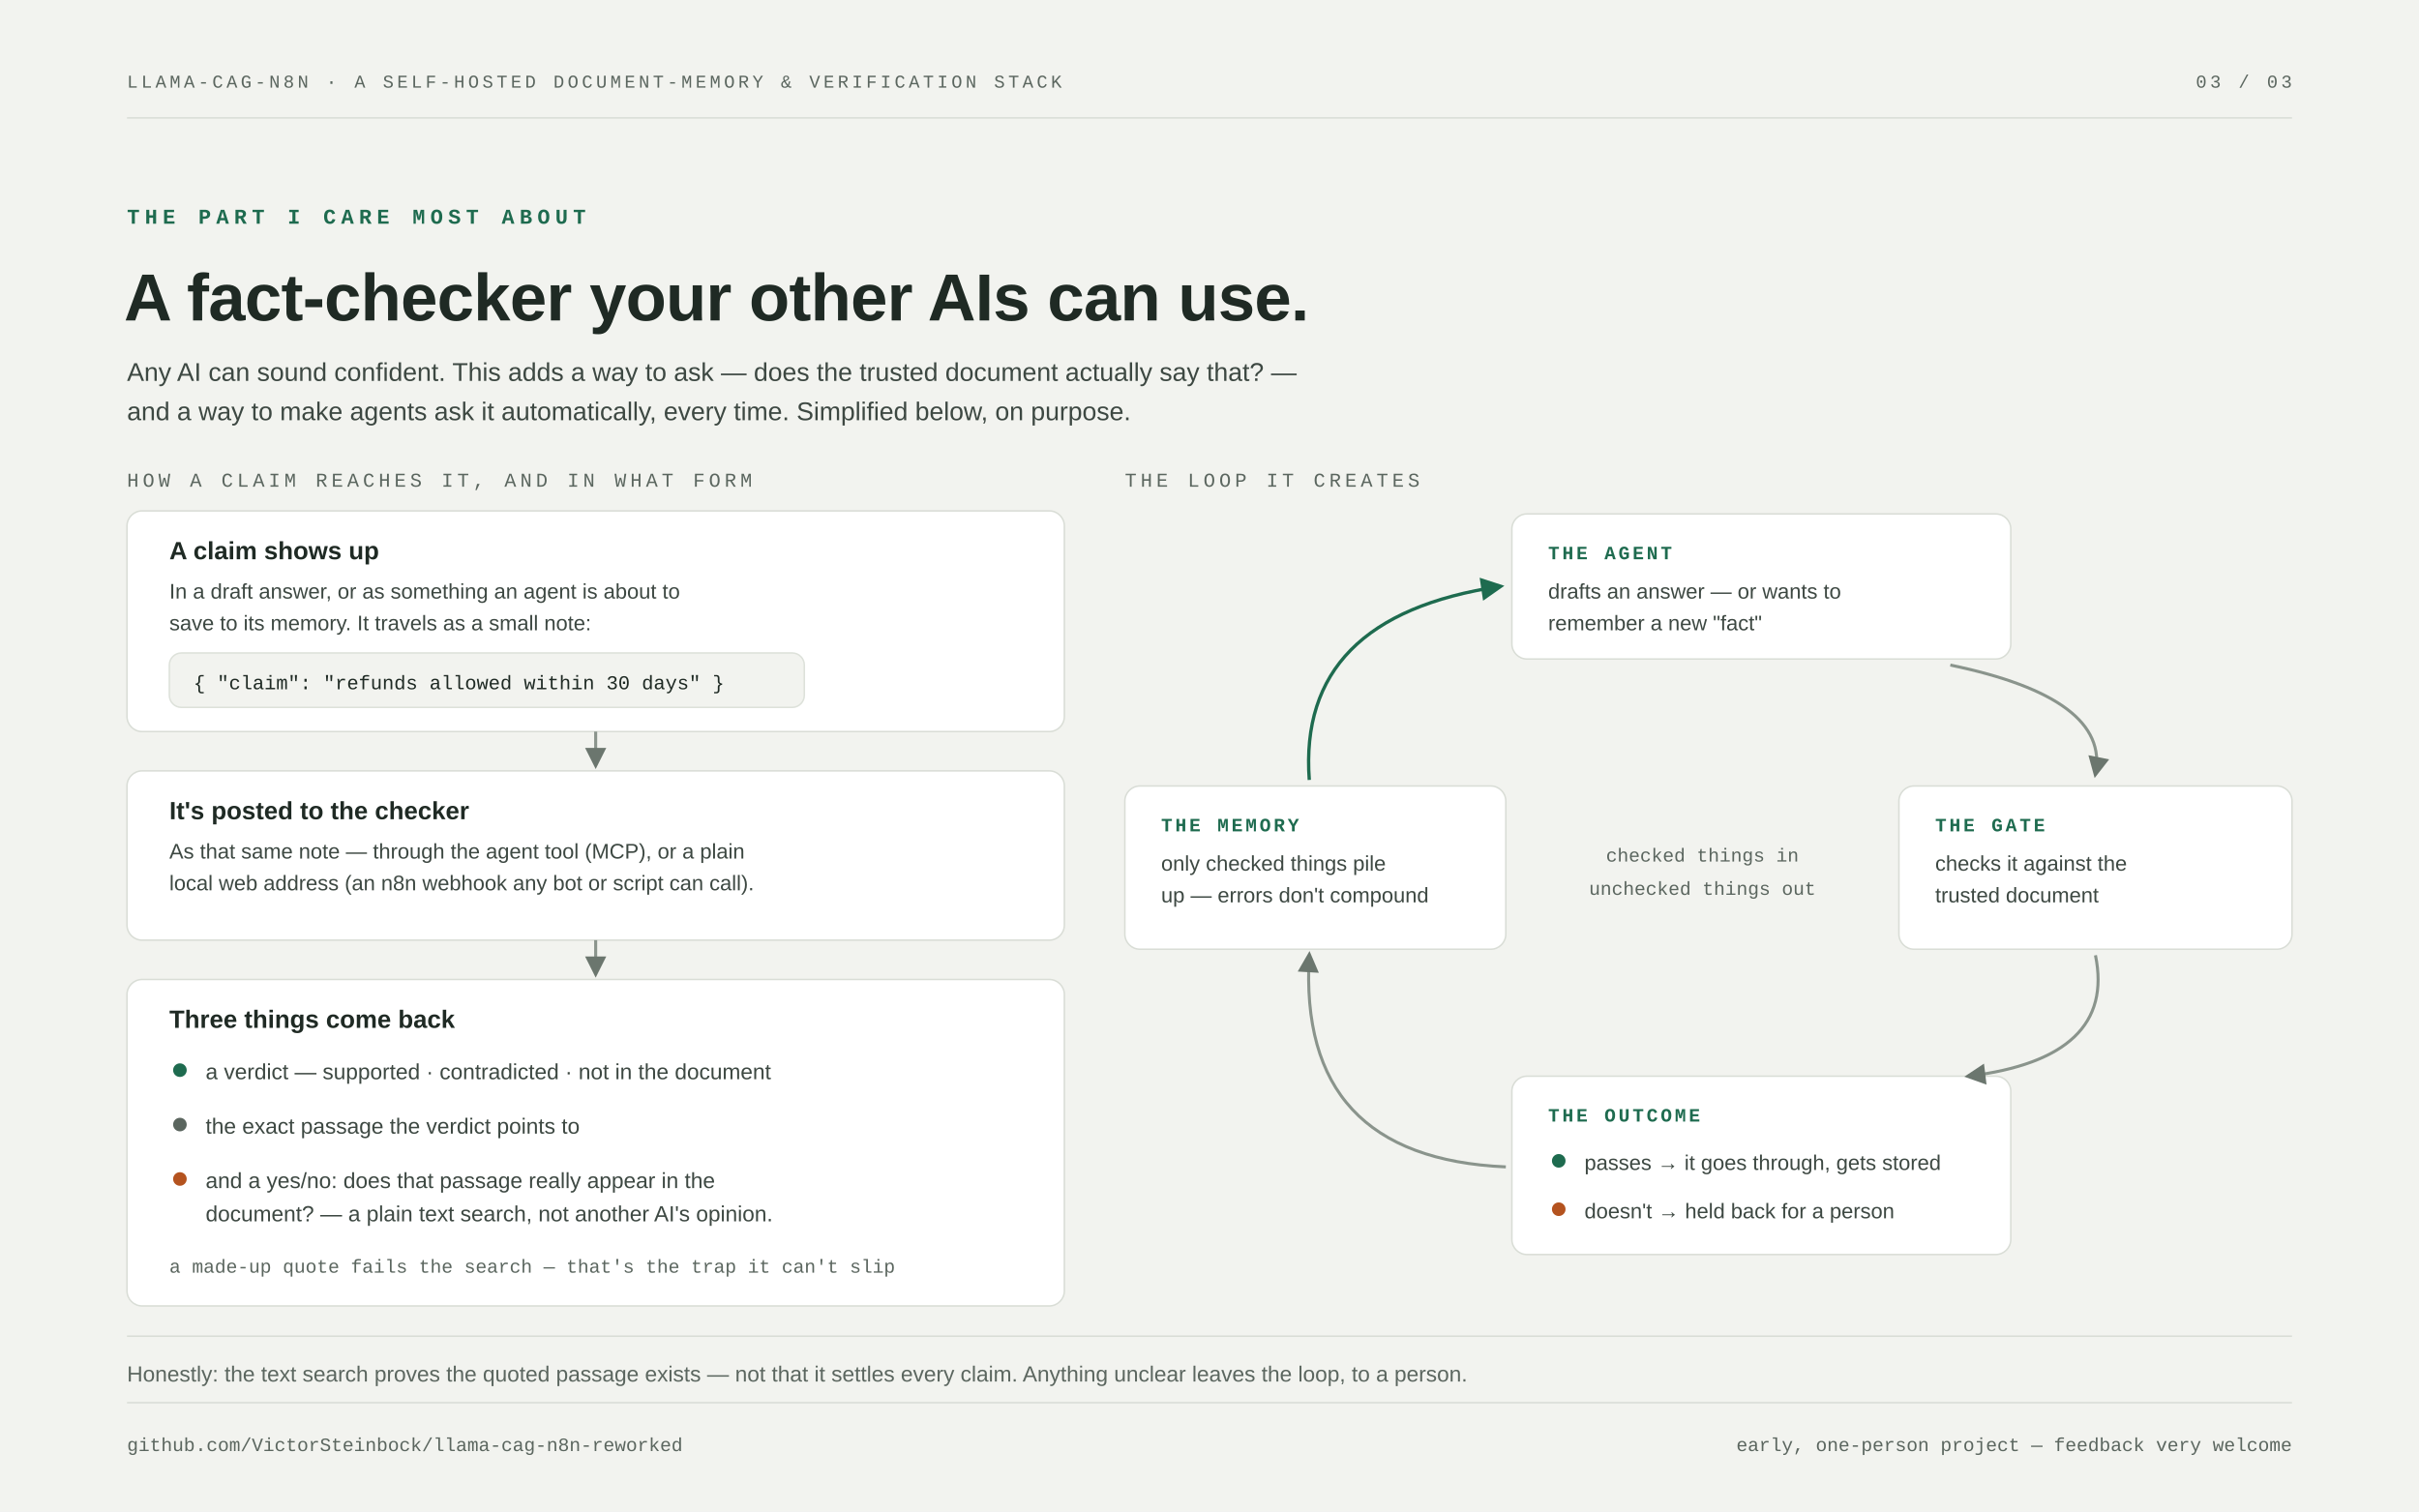
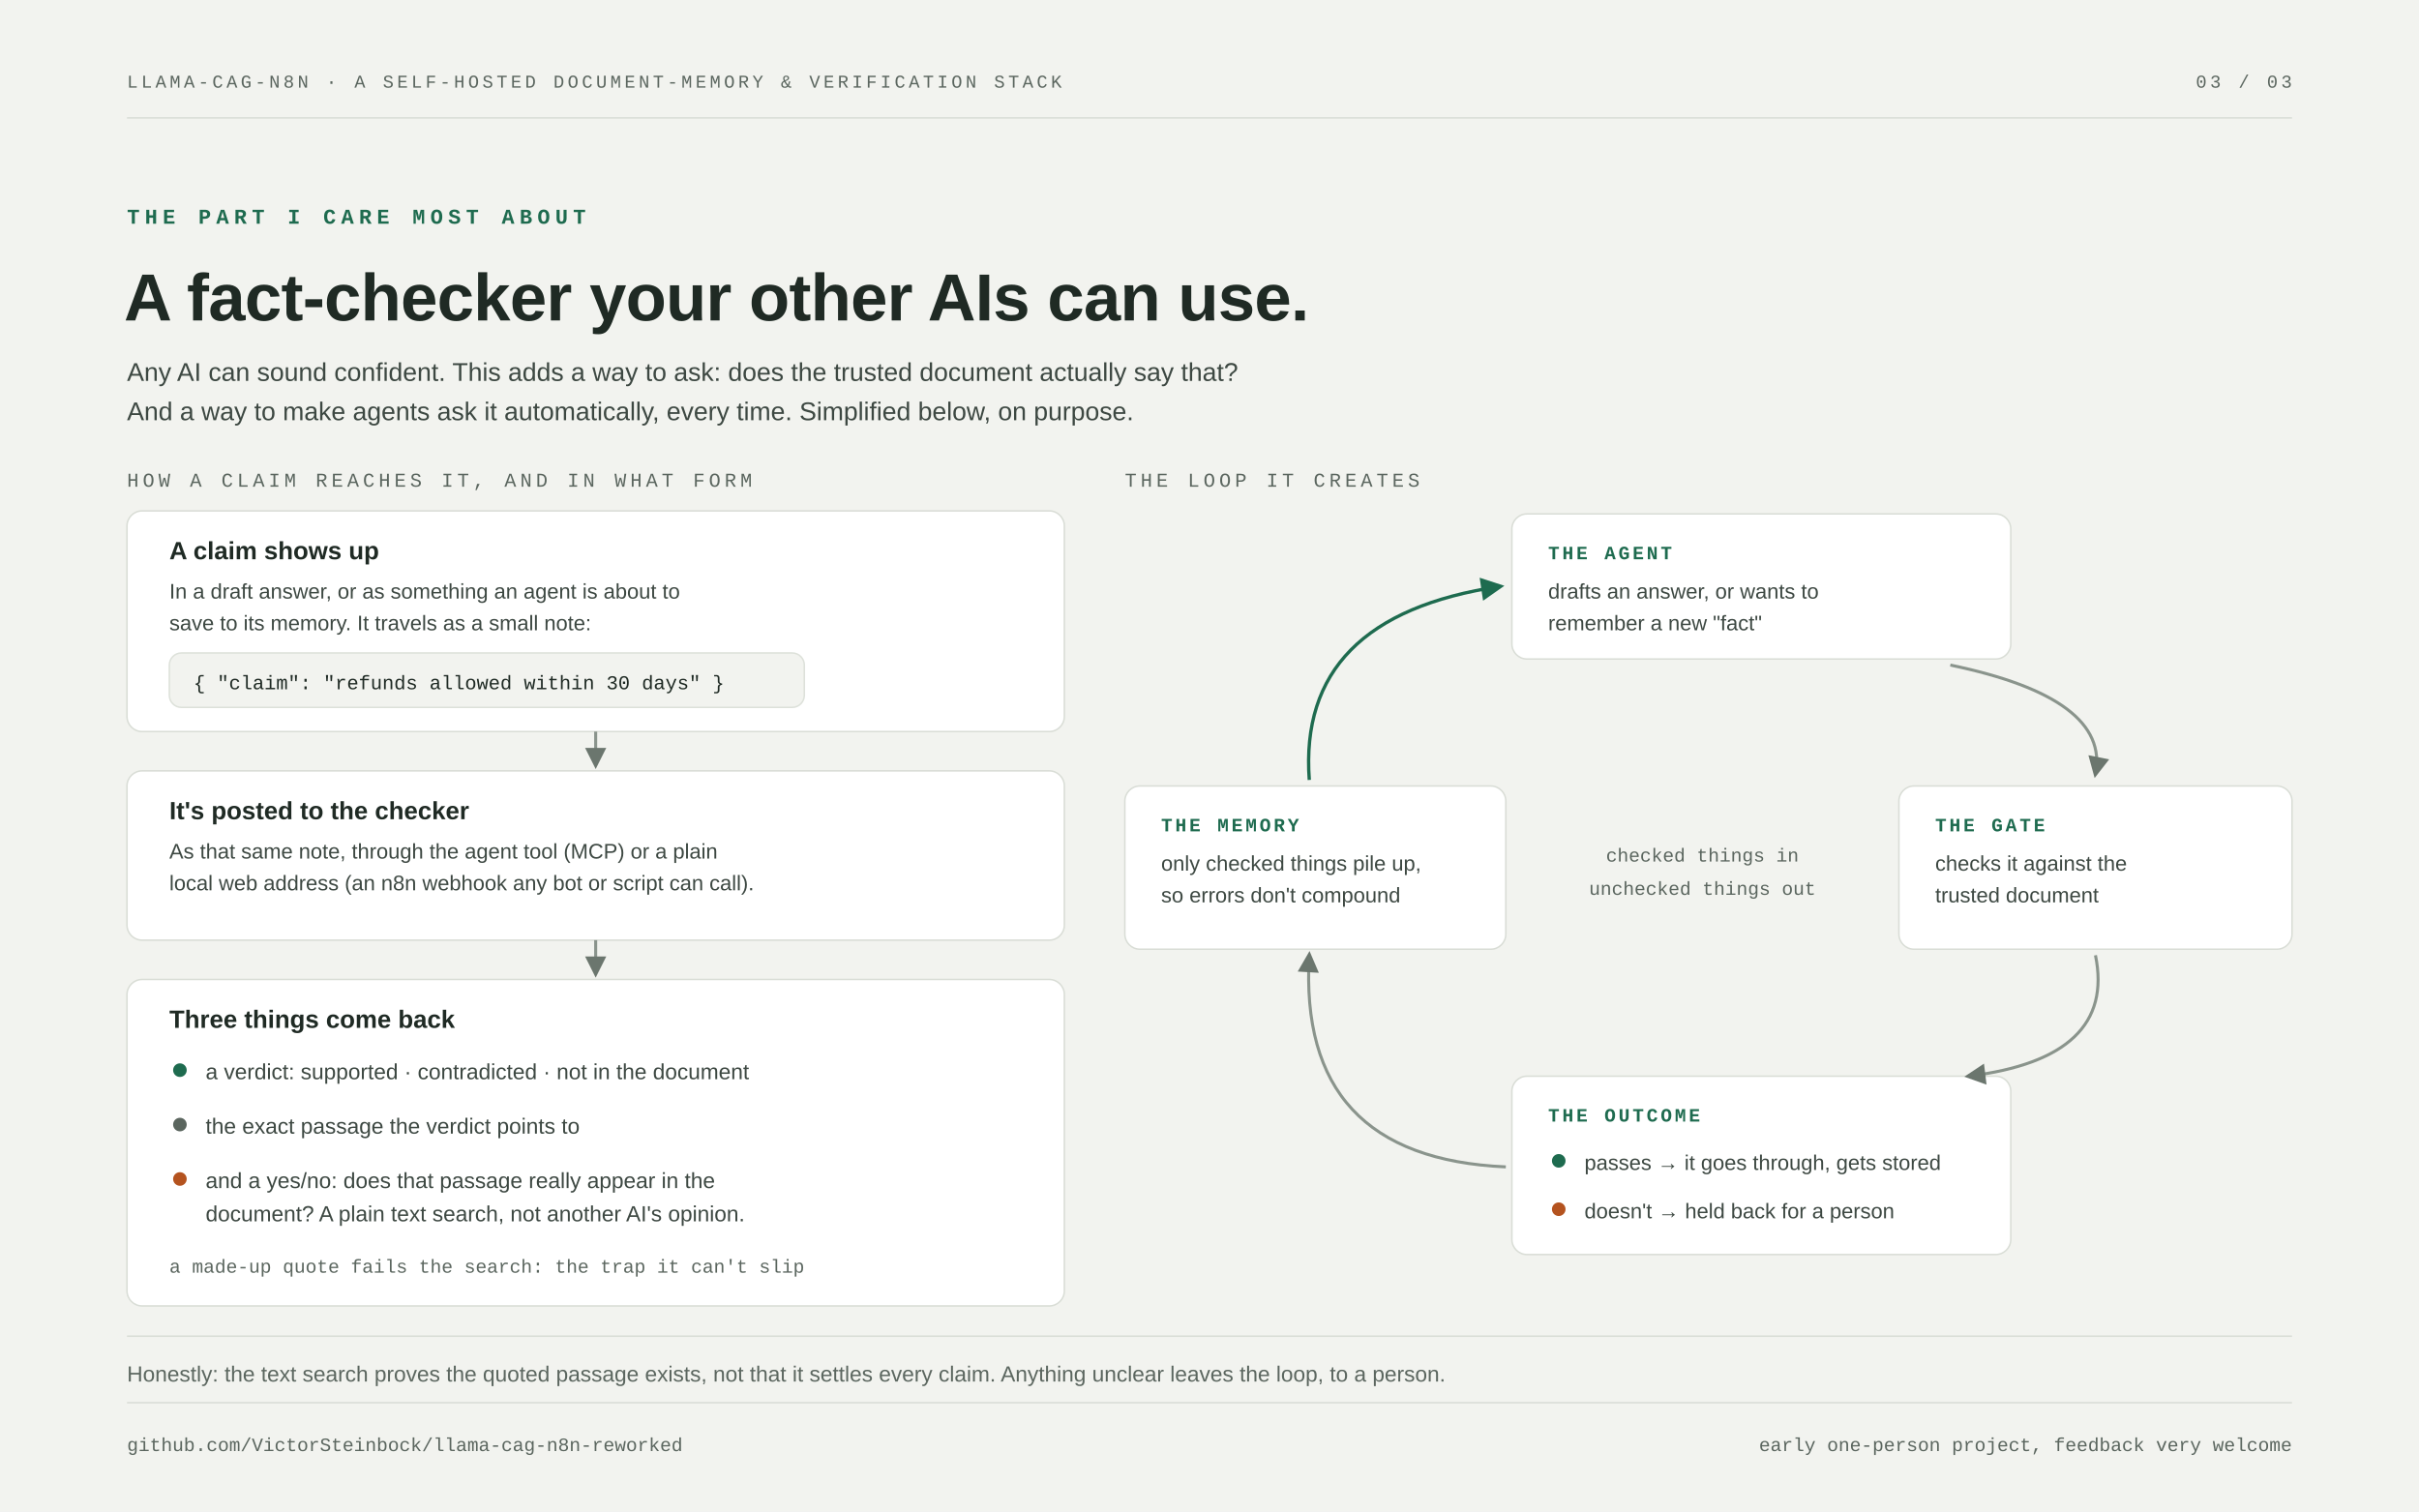
<svg xmlns="http://www.w3.org/2000/svg" width="1600" height="1000" viewBox="0 0 1600 1000" role="img">
  <defs>
    <marker id="ah" viewBox="0 0 10 10" refX="8" refY="5" markerWidth="7" markerHeight="7" orient="auto-start-reverse">
      <path d="M0,0 L10,5 L0,10 z" fill="#6B766E" />
    </marker>
    <marker id="ahg" viewBox="0 0 10 10" refX="8" refY="5" markerWidth="7" markerHeight="7" orient="auto-start-reverse">
      <path d="M0,0 L10,5 L0,10 z" fill="#1E6B4F" />
    </marker>
  </defs>
  <style>
    .sans { font-family: "Segoe UI", "Segoe UI Variable Text", Arial, sans-serif; }
    .mono { font-family: "Cascadia Mono", Consolas, "Courier New", monospace; }
    .ink { fill: #1F2A24; } .muted { fill: #5B665F; } .soft { fill: #3D4842; }
    .green { fill: #1E6B4F; }
    .hair { stroke: #D9DDD6; stroke-width: 1; }
    .card { fill: #FFFFFF; stroke: #D9DDD6; }
    .chip { fill: #F2F3EF; stroke: #DDE1DA; }
    .flow { stroke: #8A948C; stroke-width: 2; fill: none; }
    .flowg { stroke: #1E6B4F; stroke-width: 2.2; fill: none; }
  </style>
  <rect x="0" y="0" width="1600" height="1000" fill="#F2F3EF" />
  <text class="mono muted" x="84" y="58" font-size="12" letter-spacing="2.2">LLAMA-CAG-N8N · A SELF-HOSTED DOCUMENT-MEMORY &amp; VERIFICATION STACK</text>
  <text class="mono muted" x="1516" y="58" font-size="12" letter-spacing="2.2" text-anchor="end">03 / 03</text>
  <line class="hair" x1="84" y1="78" x2="1516" y2="78" />
  <text class="mono green" x="84" y="148" font-size="14" letter-spacing="3.4" font-weight="600">THE PART I CARE MOST ABOUT</text>
  <text class="sans ink" x="82" y="212" font-size="44" font-weight="700" letter-spacing="-0.4">A fact-checker your other AIs can use.</text>
-   <text class="sans soft" x="84" y="252" font-size="17">Any AI can sound confident. This adds a way to ask — does the trusted document actually say that? —</text>
-   <text class="sans soft" x="84" y="278" font-size="17">and a way to make agents ask it automatically, every time. Simplified below, on purpose.</text>
+   <text class="sans soft" x="84" y="252" font-size="17">Any AI can sound confident. This adds a way to ask: does the trusted document actually say that?</text>
+   <text class="sans soft" x="84" y="278" font-size="17">And a way to make agents ask it automatically, every time. Simplified below, on purpose.</text>
  <text class="mono muted" x="84" y="322" font-size="13" letter-spacing="2.6">HOW A CLAIM REACHES IT, AND IN WHAT FORM</text>
  <g>
    <rect class="card" x="84" y="338" width="620" height="146" rx="10" />
    <text class="sans ink" x="112" y="370" font-size="16.5" font-weight="700">A claim shows up</text>
    <text class="sans soft" x="112" y="396" font-size="14">In a draft answer, or as something an agent is about to</text>
    <text class="sans soft" x="112" y="417" font-size="14">save to its memory. It travels as a small note:</text>
    <rect class="chip" x="112" y="432" width="420" height="36" rx="8" />
    <text class="mono ink" x="128" y="456" font-size="13">{ "claim": "refunds allowed within 30 days" }</text>
  </g>
  <line class="flow" x1="394" y1="484" x2="394" y2="506" marker-end="url(#ah)" />
  <g>
    <rect class="card" x="84" y="510" width="620" height="112" rx="10" />
    <text class="sans ink" x="112" y="542" font-size="16.5" font-weight="700">It's posted to the checker</text>
-     <text class="sans soft" x="112" y="568" font-size="14">As that same note — through the agent tool (MCP), or a plain</text>
+     <text class="sans soft" x="112" y="568" font-size="14">As that same note, through the agent tool (MCP) or a plain</text>
    <text class="sans soft" x="112" y="589" font-size="14">local web address (an n8n webhook any bot or script can call).</text>
  </g>
  <line class="flow" x1="394" y1="622" x2="394" y2="644" marker-end="url(#ah)" />
  <g>
    <rect class="card" x="84" y="648" width="620" height="216" rx="10" />
    <text class="sans ink" x="112" y="680" font-size="16.5" font-weight="700">Three things come back</text>
    <circle cx="119" cy="708" r="4.5" fill="#1E6B4F" />
-     <text class="sans soft" x="136" y="714" font-size="14.5">a verdict — supported · contradicted · not in the document</text>
+     <text class="sans soft" x="136" y="714" font-size="14.5">a verdict: supported · contradicted · not in the document</text>
    <circle cx="119" cy="744" r="4.5" fill="#5B665F" />
    <text class="sans soft" x="136" y="750" font-size="14.5">the exact passage the verdict points to</text>
    <circle cx="119" cy="780" r="4.5" fill="#B4531F" />
    <text class="sans soft" x="136" y="786" font-size="14.5">and a yes/no: does that passage really appear in the</text>
-     <text class="sans soft" x="136" y="808" font-size="14.5">document? — a plain text search, not another AI's opinion.</text>
-     <text class="mono muted" x="112" y="842" font-size="12.5">a made-up quote fails the search — that's the trap it can't slip</text>
+     <text class="sans soft" x="136" y="808" font-size="14.5">document? A plain text search, not another AI's opinion.</text>
+     <text class="mono muted" x="112" y="842" font-size="12.5">a made-up quote fails the search: the trap it can't slip</text>
  </g>
  <text class="mono muted" x="744" y="322" font-size="13" letter-spacing="2.6">THE LOOP IT CREATES</text>
  <g>
    <rect class="card" x="1000" y="340" width="330" height="96" rx="10" />
    <text class="mono green" x="1024" y="370" font-size="12.5" letter-spacing="1.8" font-weight="600">THE AGENT</text>
-     <text class="sans soft" x="1024" y="396" font-size="14">drafts an answer — or wants to</text>
+     <text class="sans soft" x="1024" y="396" font-size="14">drafts an answer, or wants to</text>
    <text class="sans soft" x="1024" y="417" font-size="14">remember a new "fact"</text>
  </g>
  <g>
    <rect class="card" x="1256" y="520" width="260" height="108" rx="10" />
    <text class="mono green" x="1280" y="550" font-size="12.5" letter-spacing="1.8" font-weight="600">THE GATE</text>
    <text class="sans soft" x="1280" y="576" font-size="14">checks it against the</text>
    <text class="sans soft" x="1280" y="597" font-size="14">trusted document</text>
  </g>
  <g>
    <rect class="card" x="1000" y="712" width="330" height="118" rx="10" />
    <text class="mono green" x="1024" y="742" font-size="12.5" letter-spacing="1.8" font-weight="600">THE OUTCOME</text>
    <circle cx="1031" cy="768" r="4.5" fill="#1E6B4F" />
    <text class="sans soft" x="1048" y="774" font-size="14">passes → it goes through, gets stored</text>
    <circle cx="1031" cy="800" r="4.5" fill="#B4531F" />
    <text class="sans soft" x="1048" y="806" font-size="14">doesn't → held back for a person</text>
  </g>
  <g>
    <rect class="card" x="744" y="520" width="252" height="108" rx="10" />
    <text class="mono green" x="768" y="550" font-size="12.5" letter-spacing="1.8" font-weight="600">THE MEMORY</text>
-     <text class="sans soft" x="768" y="576" font-size="14">only checked things pile</text>
-     <text class="sans soft" x="768" y="597" font-size="14">up — errors don't compound</text>
+     <text class="sans soft" x="768" y="576" font-size="14">only checked things pile up,</text>
+     <text class="sans soft" x="768" y="597" font-size="14">so errors don't compound</text>
  </g>
  <path class="flow" d="M 1290 440 Q 1396 462 1386 512" marker-end="url(#ah)" />
  <path class="flow" d="M 1386 632 Q 1400 700 1302 712" marker-end="url(#ah)" />
  <path class="flow" d="M 996 772 Q 858 766 866 632" marker-end="url(#ah)" />
  <path class="flowg" d="M 866 516 Q 858 408 992 388" marker-end="url(#ahg)" />
  <text class="mono muted" x="1126" y="570" font-size="12.5" text-anchor="middle">checked things in</text>
  <text class="mono muted" x="1126" y="592" font-size="12.5" text-anchor="middle">unchecked things out</text>
  <line class="hair" x1="84" y1="884" x2="1516" y2="884" />
-   <text class="sans muted" x="84" y="914" font-size="14.5">Honestly: the text search proves the quoted passage exists — not that it settles every claim. Anything unclear leaves the loop, to a person.</text>
+   <text class="sans muted" x="84" y="914" font-size="14.5">Honestly: the text search proves the quoted passage exists, not that it settles every claim. Anything unclear leaves the loop, to a person.</text>
  <line class="hair" x1="84" y1="928" x2="1516" y2="928" />
  <text class="mono muted" x="84" y="960" font-size="12.5">github.com/VictorSteinbock/llama-cag-n8n-reworked</text>
-   <text class="mono muted" x="1516" y="960" font-size="12.5" text-anchor="end">early, one-person project — feedback very welcome</text>
+   <text class="mono muted" x="1516" y="960" font-size="12.5" text-anchor="end">early one-person project, feedback very welcome</text>
</svg>
